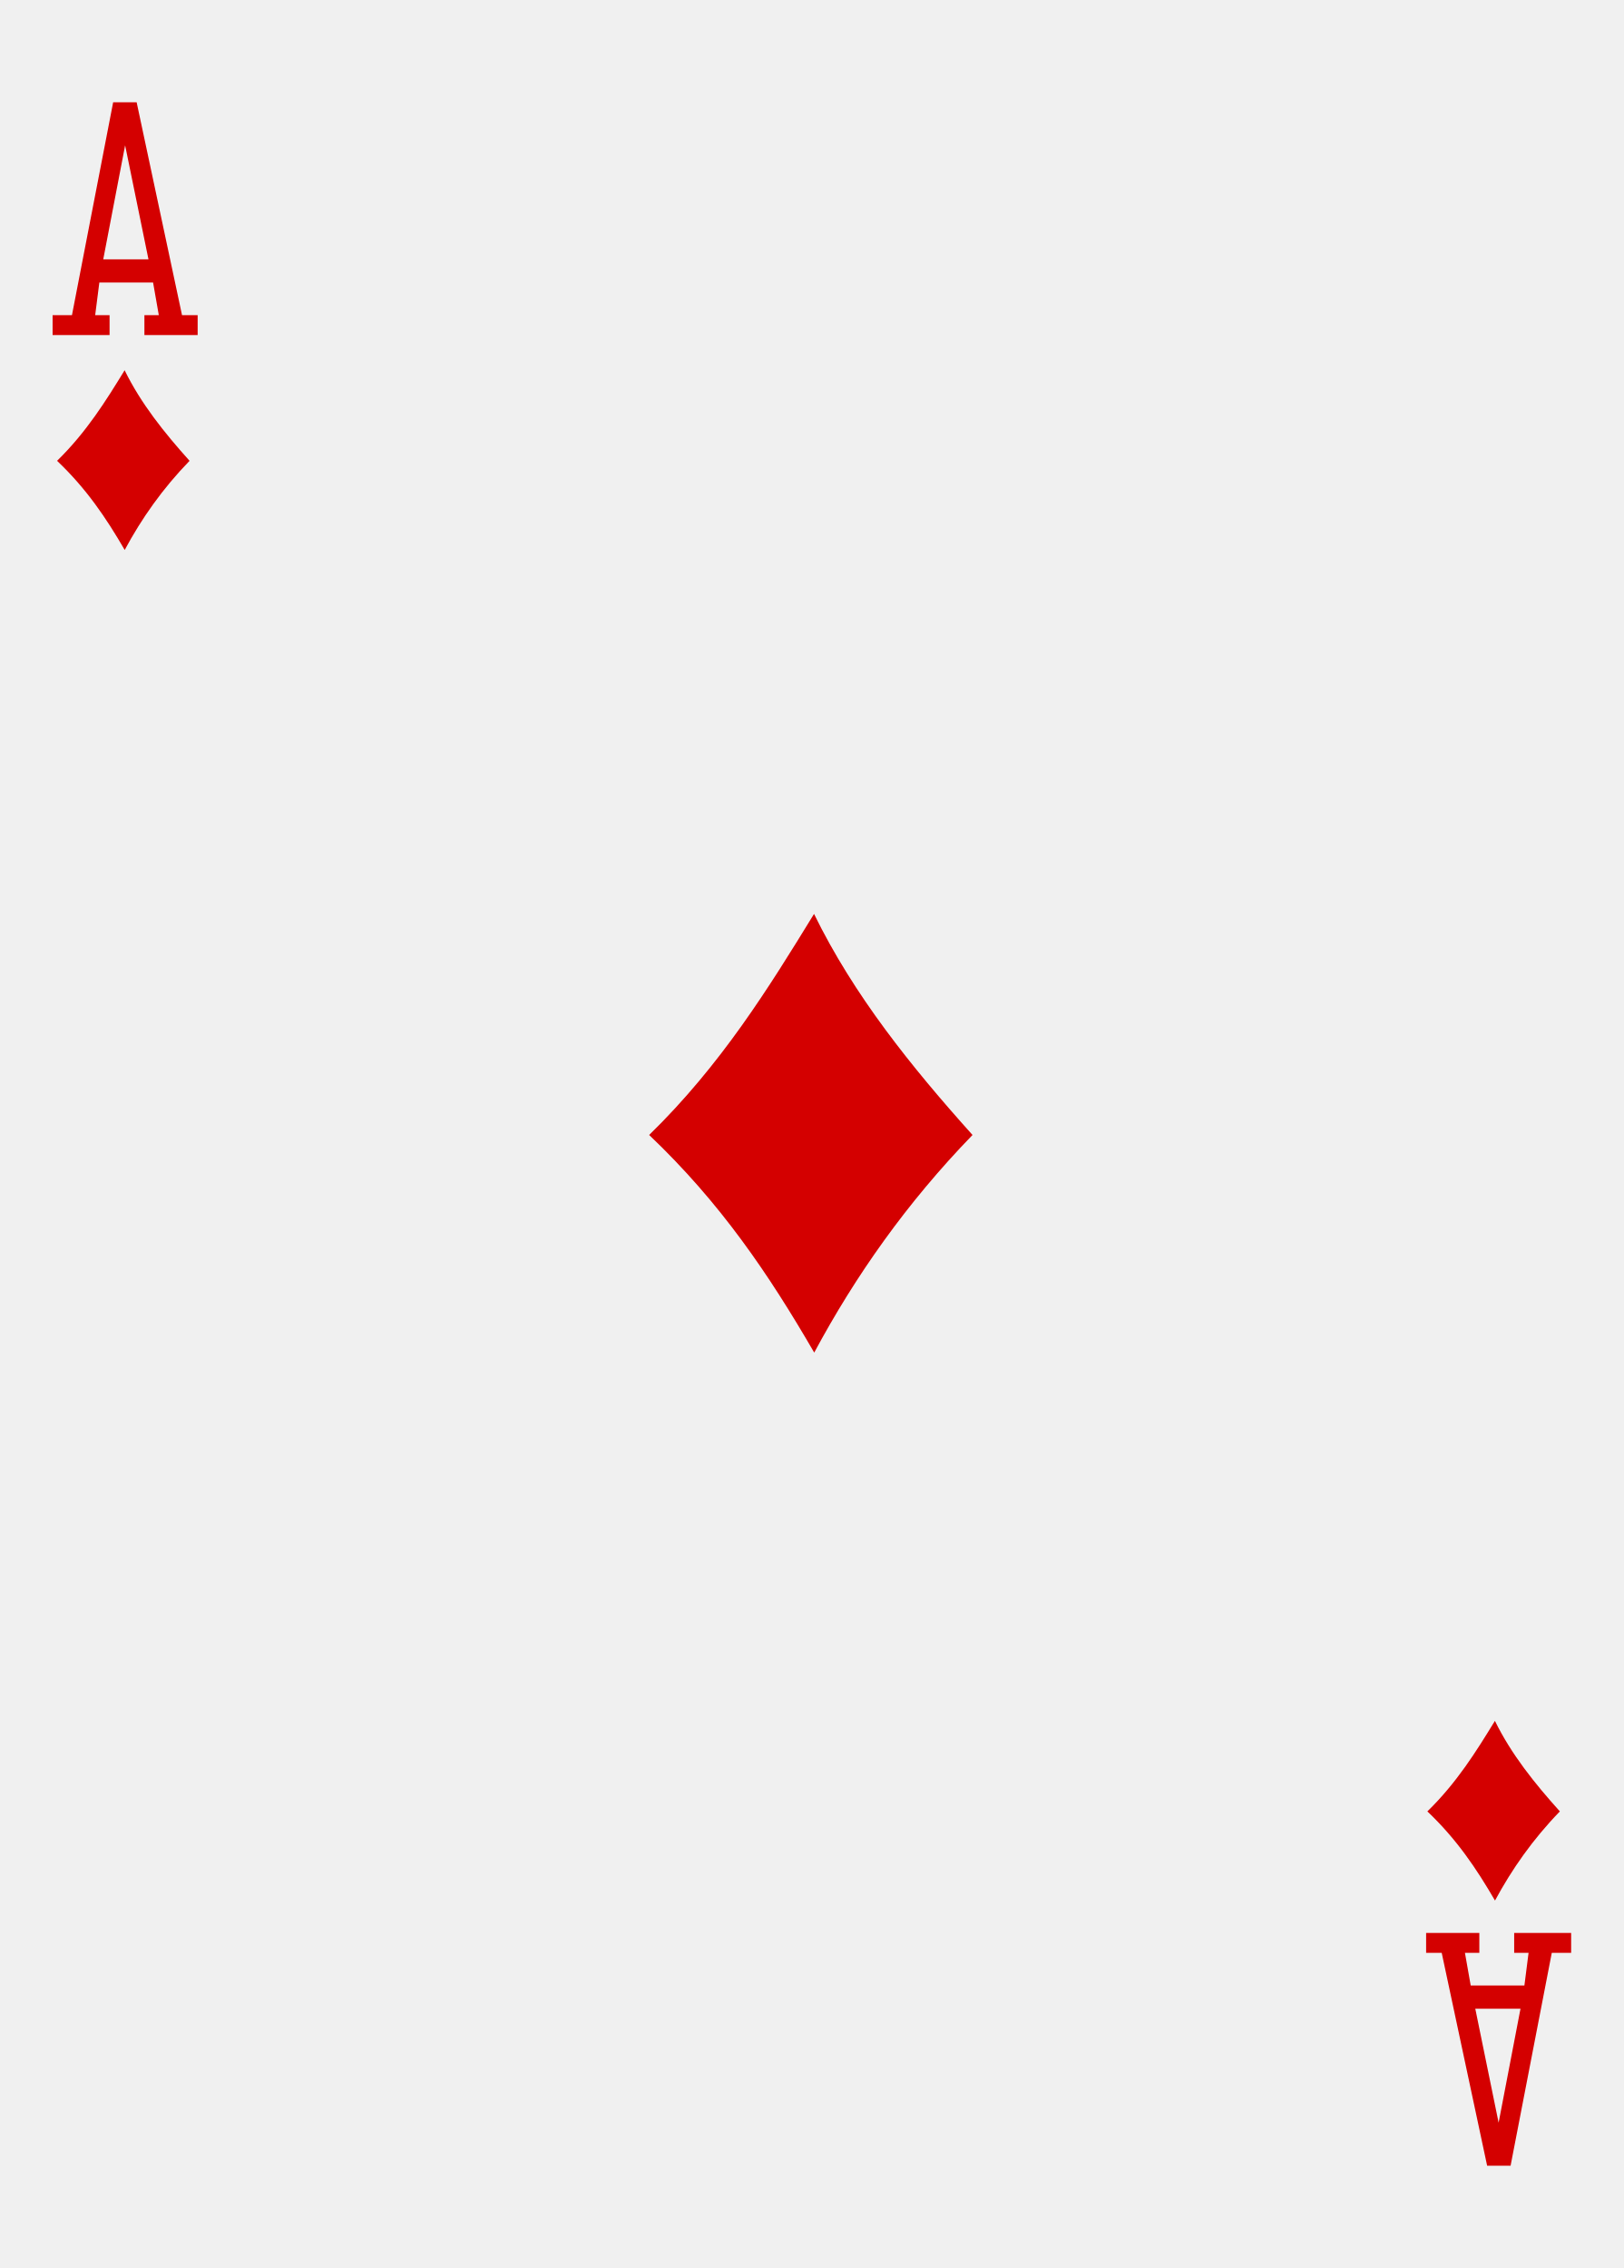
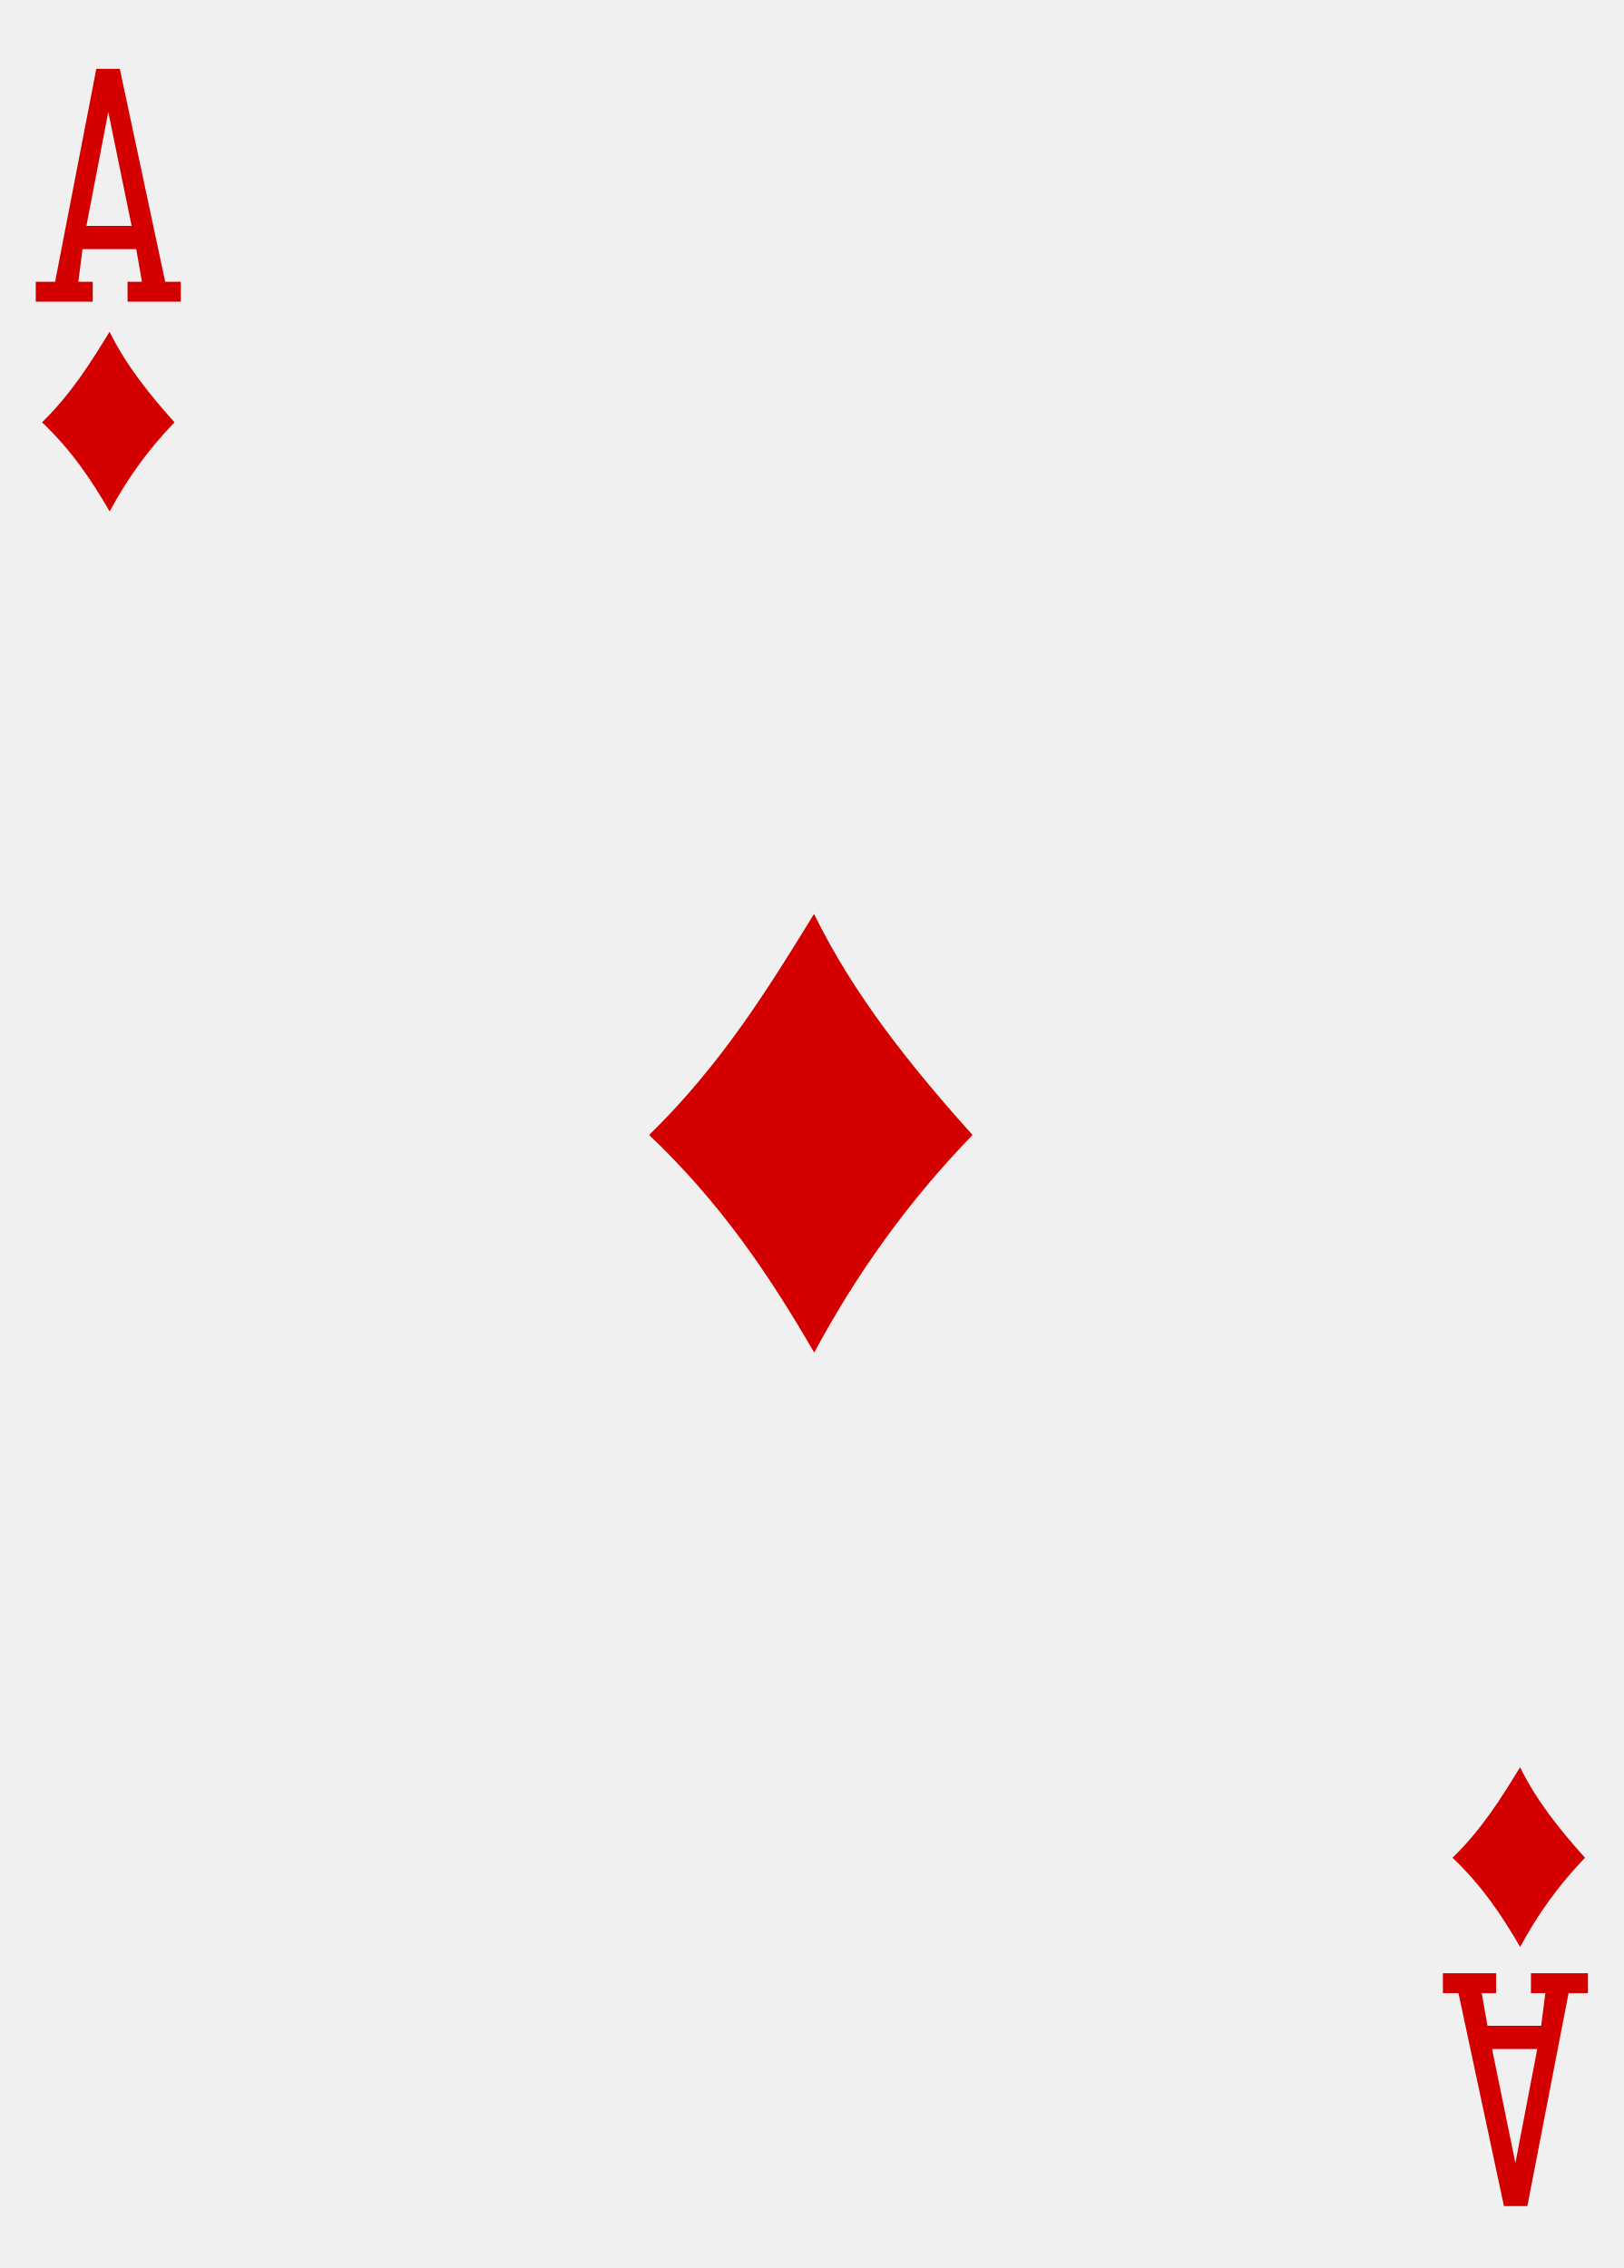
<svg xmlns="http://www.w3.org/2000/svg" version="1.1" id="Layer_1" x="0px" y="0px" width="178.582px" height="249.449px" viewBox="0 0 178.582 249.449" enable-background="new 0 0 178.582 249.449" xml:space="preserve">
  <g>
    <path fill="#FFFFFF" d="M8.504,0" />
-     <path fill="#D40000" d="M71.394,124.832c7.934-7.746,13.149-16.191,18.133-24.312c4.371,8.937,10.645,16.753,17.43,24.312   c-7.262,7.492-12.887,15.508-17.41,23.934C84.535,140.129,79.254,132.309,71.394,124.832L71.394,124.832z M71.394,124.832" />
-     <path fill="#D40000" d="M156.98,199.229c3.254-3.171,5.387-6.628,7.43-9.957c1.789,3.661,4.359,6.864,7.141,9.957   c-2.973,3.071-5.277,6.356-7.133,9.806C162.363,205.5,160.203,202.293,156.98,199.229L156.98,199.229z M156.98,199.229" />
-     <path fill="#D40000" d="M6.277,50.684c3.25-3.176,5.387-6.633,7.43-9.961c1.789,3.66,4.359,6.863,7.14,9.961   c-2.976,3.07-5.281,6.351-7.132,9.804C11.66,56.949,9.5,53.746,6.277,50.684L6.277,50.684z M6.277,50.684" />
-     <path fill="#D40000" d="M5.785,36.855v-2.191h2.129l4.531-23.418h2.582l4.992,23.418h1.719v2.191h-5.856v-2.191h1.583l-0.629-3.59   h-5.911l-0.457,3.59h1.582v2.191H5.785z M16.328,28.523l-2.567-12.539l-2.406,12.539H16.328z M16.328,28.523" />
-     <path fill="#D40000" d="M172.792,212.598v2.191h-2.129l-4.531,23.414h-2.578l-4.996-23.414h-1.715v-2.191h5.852v2.191h-1.582   l0.633,3.586h5.906l0.457-3.586h-1.582v-2.191H172.792z M162.25,220.93l2.566,12.539l2.406-12.539H162.25z M162.25,220.93" />
+     <path fill="#D40000" d="M71.394,124.832c7.934-7.746,13.149-16.191,18.133-24.312c4.372,8.937,10.645,16.753,17.43,24.312   c-7.262,7.492-12.887,15.508-17.41,23.934C84.535,140.129,79.254,132.309,71.394,124.832L71.394,124.832z" />
+     <path fill="#D40000" d="M159.748,204.33c3.254-3.17,5.387-6.627,7.43-9.957c1.789,3.662,4.359,6.864,7.141,9.957   c-2.973,3.071-5.277,6.356-7.133,9.807C165.131,210.602,162.971,207.395,159.748,204.33L159.748,204.33z" />
+     <path fill="#D40000" d="M4.624,46.449c3.25-3.176,5.387-6.633,7.43-9.961c1.789,3.66,4.359,6.863,7.14,9.961   c-2.976,3.07-5.281,6.351-7.132,9.804C10.007,52.714,7.847,49.511,4.624,46.449L4.624,46.449z" />
+     <path fill="#D40000" d="M3.933,33.18v-2.191h2.129l4.531-23.418h2.582l4.992,23.418h1.719v2.191H14.03v-2.191h1.583l-0.629-3.59   H9.073l-0.457,3.59h1.582v2.191H3.933z M14.476,24.848l-2.567-12.539L9.503,24.848H14.476z" />
+     <path fill="#D40000" d="M174.637,217.03v2.191h-2.129l-4.531,23.414h-2.577l-4.996-23.414h-1.716v-2.191h5.853v2.191h-1.582   l0.633,3.586h5.906l0.457-3.586h-1.582v-2.191H174.637z M164.095,225.362l2.566,12.539l2.406-12.539H164.095z" />
  </g>
</svg>
